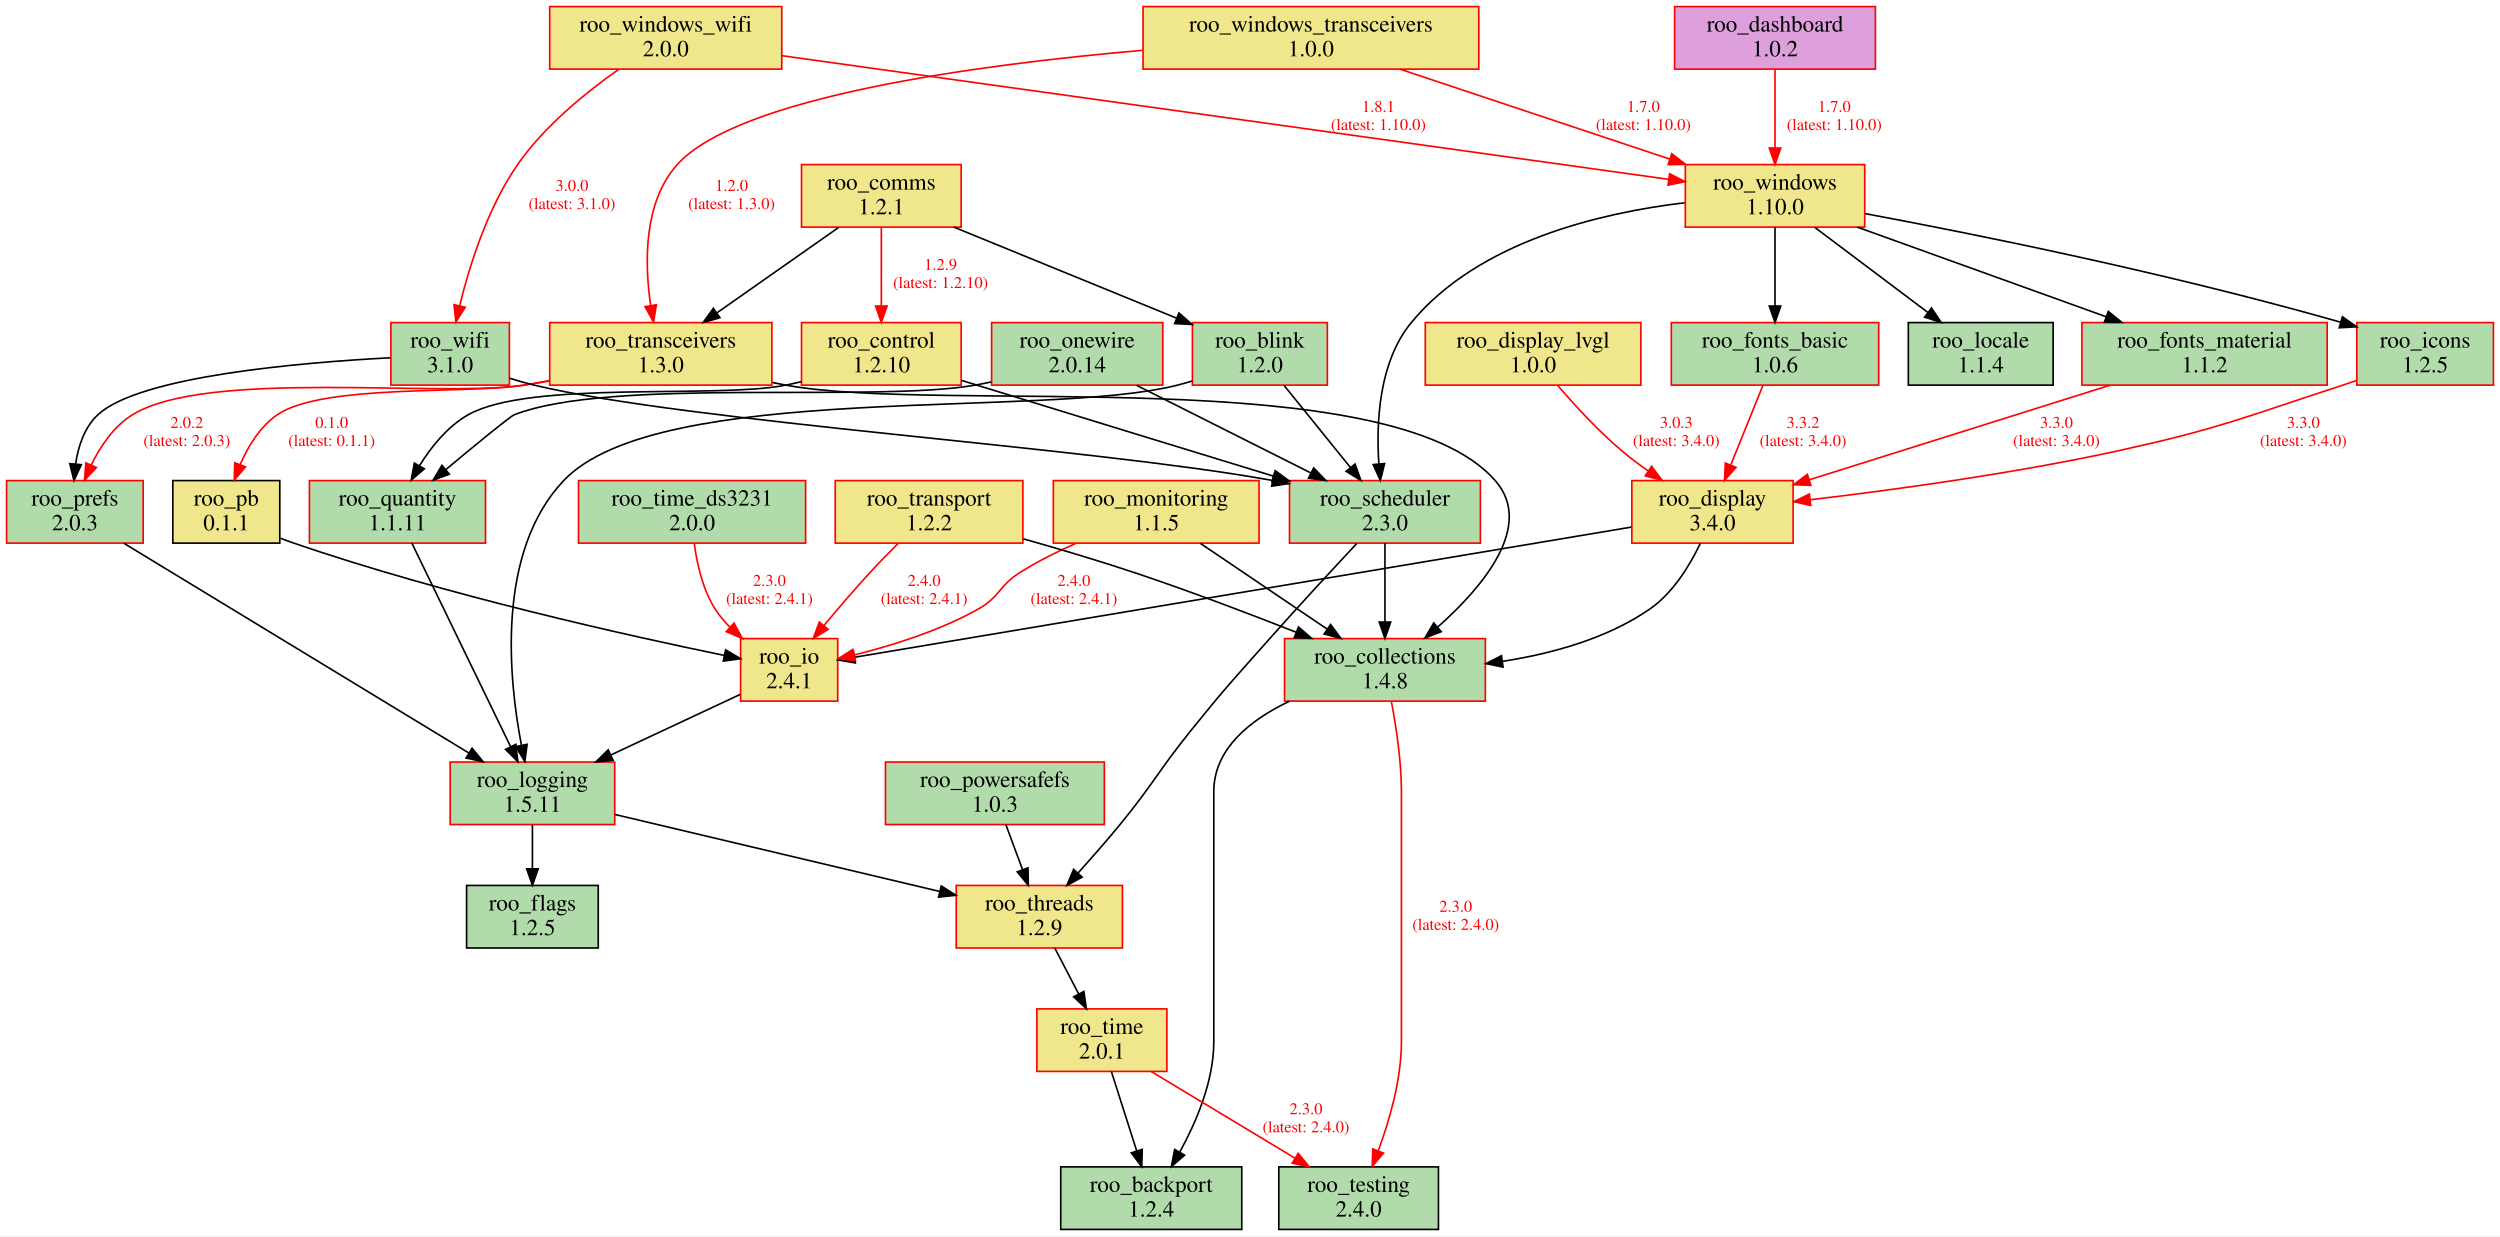
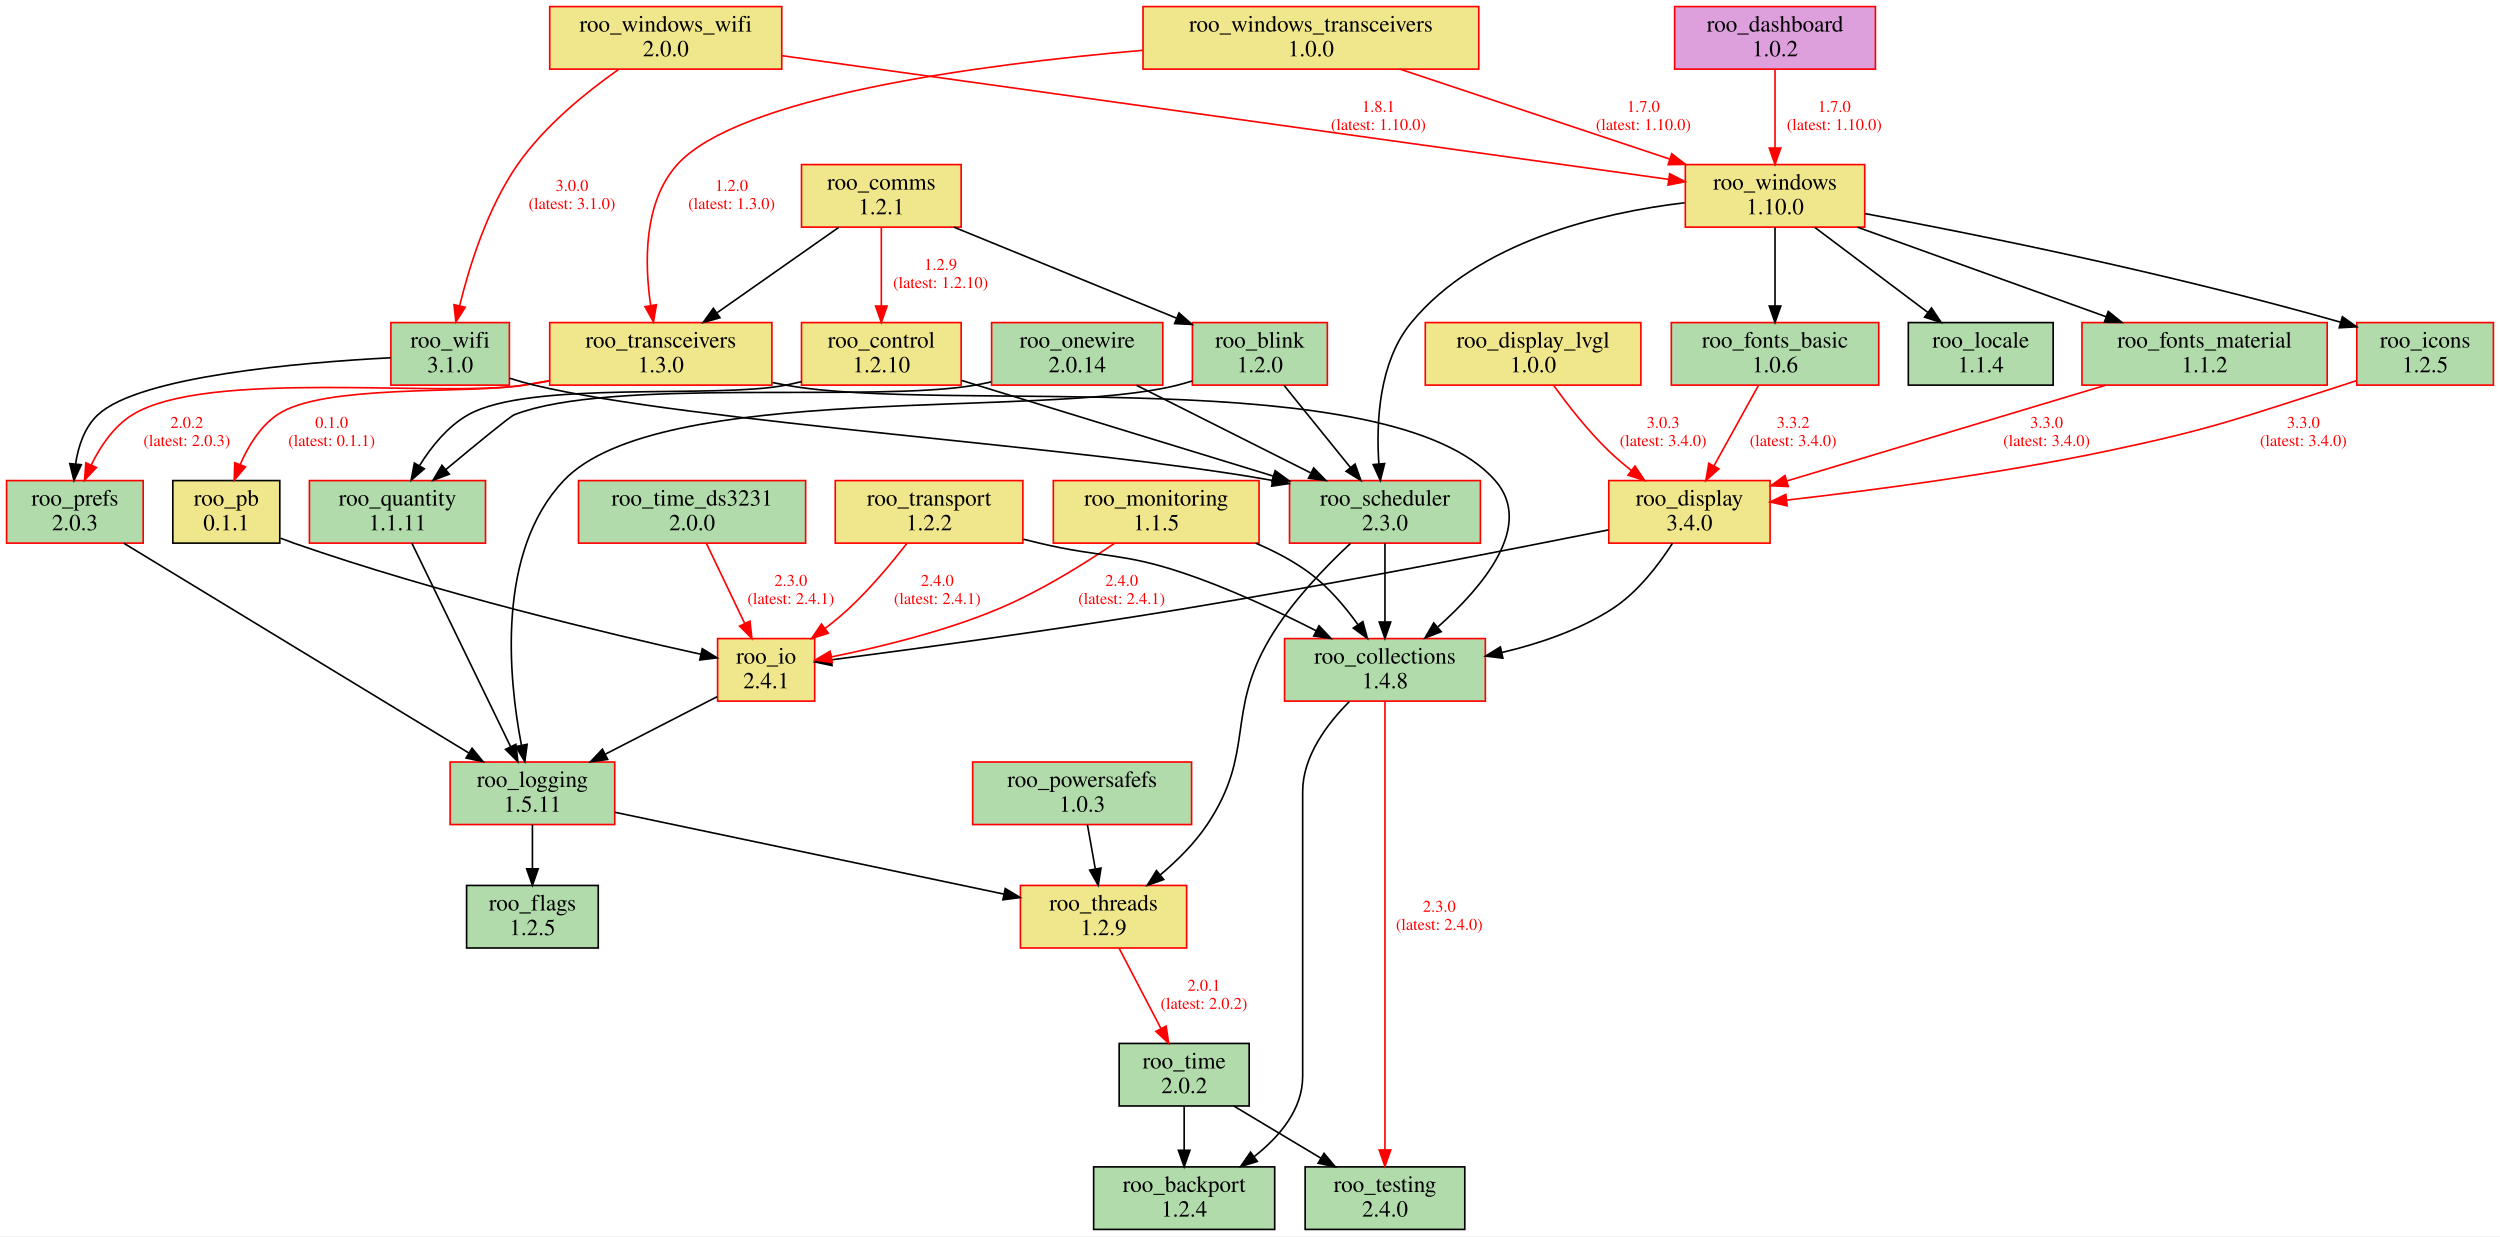
<svg xmlns="http://www.w3.org/2000/svg" width="1519pt" height="751pt" viewBox="0.00 0.00 1519.00 751.00">
  <g id="graph0" class="graph" transform="scale(1 1) rotate(0) translate(4 747)">
    <polygon fill="white" stroke="transparent" points="-4,4 -4,-747 1515,-747 1515,4 -4,4" />
    <g id="node1" class="node">
-       <polygon fill="#b1dbab" stroke="black" points="750.5,-38 640.5,-38 640.5,0 750.5,0 750.5,-38" />
-       <text text-anchor="middle" x="695.5" y="-22.8" font-family="Times,serif" font-size="14.00">roo_backport</text>
-       <text text-anchor="middle" x="695.5" y="-7.8" font-family="Times,serif" font-size="14.00">1.2.4</text>
+       <polygon fill="#b1dbab" stroke="black" points="770.5,-38 660.5,-38 660.5,0 770.5,0 770.5,-38" />
+       <text text-anchor="middle" x="715.5" y="-22.8" font-family="Times,serif" font-size="14.00">roo_backport</text>
+       <text text-anchor="middle" x="715.5" y="-7.8" font-family="Times,serif" font-size="14.00">1.2.4</text>
    </g>
    <g id="node2" class="node">
      <polygon fill="#b1dbab" stroke="red" points="802.5,-551 720.5,-551 720.5,-513 802.5,-513 802.5,-551" />
      <text text-anchor="middle" x="761.5" y="-535.8" font-family="Times,serif" font-size="14.00">roo_blink</text>
      <text text-anchor="middle" x="761.5" y="-520.8" font-family="Times,serif" font-size="14.00">1.2.0</text>
    </g>
    <g id="node15" class="node">
      <polygon fill="#b1dbab" stroke="red" points="369.5,-284 269.5,-284 269.5,-246 369.5,-246 369.5,-284" />
      <text text-anchor="middle" x="319.5" y="-268.8" font-family="Times,serif" font-size="14.00">roo_logging</text>
      <text text-anchor="middle" x="319.5" y="-253.8" font-family="Times,serif" font-size="14.00">1.5.11</text>
    </g>
    <g id="edge1" class="edge">
      <path fill="none" stroke="black" d="M720.49,-515.53C717.47,-514.61 714.45,-513.75 711.5,-513 630.22,-492.25 396.19,-515.9 338.5,-455 297.5,-411.72 304.93,-335.33 312.84,-294.16" />
      <polygon fill="black" stroke="black" points="316.29,-294.76 314.88,-284.26 309.43,-293.35 316.29,-294.76" />
    </g>
    <g id="node22" class="node">
      <polygon fill="#b1dbab" stroke="red" points="895.5,-455 779.5,-455 779.5,-417 895.5,-417 895.5,-455" />
      <text text-anchor="middle" x="837.5" y="-439.8" font-family="Times,serif" font-size="14.00">roo_scheduler</text>
      <text text-anchor="middle" x="837.5" y="-424.8" font-family="Times,serif" font-size="14.00">2.3.0</text>
    </g>
    <g id="edge2" class="edge">
      <path fill="none" stroke="black" d="M776.15,-512.88C787.61,-498.7 803.7,-478.81 816.52,-462.94" />
      <polygon fill="black" stroke="black" points="819.33,-465.05 822.89,-455.07 813.88,-460.64 819.33,-465.05" />
    </g>
    <g id="node3" class="node">
      <polygon fill="#b1dbab" stroke="red" points="898.5,-359 776.5,-359 776.5,-321 898.5,-321 898.5,-359" />
      <text text-anchor="middle" x="837.5" y="-343.8" font-family="Times,serif" font-size="14.00">roo_collections</text>
      <text text-anchor="middle" x="837.5" y="-328.8" font-family="Times,serif" font-size="14.00">1.4.8</text>
    </g>
    <g id="edge4" class="edge">
-       <path fill="none" stroke="black" d="M779.42,-320.92C755.6,-309.57 733.5,-292.03 733.5,-266 733.5,-266 733.5,-266 733.5,-114 733.5,-90.17 722.87,-65.25 712.85,-47.06" />
-       <polygon fill="black" stroke="black" points="715.77,-45.11 707.73,-38.2 709.71,-48.61 715.77,-45.11" />
+       <path fill="none" stroke="black" d="M816.01,-320.86C802.45,-307.32 787.5,-287.51 787.5,-266 787.5,-266 787.5,-266 787.5,-93 787.5,-72.99 773.62,-56.48 758.05,-44.25" />
+       <polygon fill="black" stroke="black" points="759.96,-41.31 749.81,-38.25 755.83,-46.97 759.96,-41.31" />
    </g>
    <g id="node23" class="node">
-       <polygon fill="#b1dbab" stroke="black" points="870,-38 773,-38 773,0 870,0 870,-38" />
-       <text text-anchor="middle" x="821.5" y="-22.8" font-family="Times,serif" font-size="14.00">roo_testing</text>
-       <text text-anchor="middle" x="821.5" y="-7.8" font-family="Times,serif" font-size="14.00">2.4.0</text>
+       <polygon fill="#b1dbab" stroke="black" points="886,-38 789,-38 789,0 886,0 886,-38" />
+       <text text-anchor="middle" x="837.5" y="-22.8" font-family="Times,serif" font-size="14.00">roo_testing</text>
+       <text text-anchor="middle" x="837.5" y="-7.8" font-family="Times,serif" font-size="14.00">2.4.0</text>
    </g>
    <g id="edge3" class="edge">
-       <path fill="none" stroke="red" d="M841.39,-320.79C844.2,-306.08 847.5,-284.8 847.5,-266 847.5,-266 847.5,-266 847.5,-114 847.5,-91.14 840.27,-66.25 833.43,-47.83" />
-       <polygon fill="red" stroke="red" points="836.62,-46.36 829.73,-38.31 830.1,-48.9 836.62,-46.36" />
-       <text text-anchor="middle" x="880.5" y="-193" font-family="Times,serif" font-size="10.00" fill="red">2.3.0</text>
-       <text text-anchor="middle" x="880.5" y="-182" font-family="Times,serif" font-size="10.00" fill="red">(latest: 2.4.0)</text>
+       <path fill="none" stroke="red" d="M837.5,-320.7C837.5,-305.93 837.5,-284.63 837.5,-266 837.5,-266 837.5,-266 837.5,-93 837.5,-78.3 837.5,-61.93 837.5,-48.43" />
+       <polygon fill="red" stroke="red" points="841,-48.3 837.5,-38.3 834,-48.3 841,-48.3" />
+       <text text-anchor="middle" x="870.5" y="-193" font-family="Times,serif" font-size="10.00" fill="red">2.3.0</text>
+       <text text-anchor="middle" x="870.5" y="-182" font-family="Times,serif" font-size="10.00" fill="red">(latest: 2.4.0)</text>
    </g>
    <g id="node4" class="node">
      <polygon fill="khaki" stroke="red" points="580,-647 483,-647 483,-609 580,-609 580,-647" />
      <text text-anchor="middle" x="531.5" y="-631.8" font-family="Times,serif" font-size="14.00">roo_comms</text>
      <text text-anchor="middle" x="531.5" y="-616.8" font-family="Times,serif" font-size="14.00">1.2.1</text>
    </g>
    <g id="edge5" class="edge">
      <path fill="none" stroke="black" d="M575.57,-608.99C614.22,-593.19 670.39,-570.24 710.87,-553.69" />
      <polygon fill="black" stroke="black" points="712.35,-556.87 720.28,-549.85 709.7,-550.39 712.35,-556.87" />
    </g>
    <g id="node5" class="node">
      <polygon fill="khaki" stroke="red" points="580,-551 483,-551 483,-513 580,-513 580,-551" />
      <text text-anchor="middle" x="531.5" y="-535.8" font-family="Times,serif" font-size="14.00">roo_control</text>
      <text text-anchor="middle" x="531.5" y="-520.8" font-family="Times,serif" font-size="14.00">1.2.10</text>
    </g>
    <g id="edge6" class="edge">
      <path fill="none" stroke="red" d="M531.5,-608.88C531.5,-595.35 531.5,-576.62 531.5,-561.15" />
      <polygon fill="red" stroke="red" points="535,-561.07 531.5,-551.07 528,-561.07 535,-561.07" />
      <text text-anchor="middle" x="567.5" y="-583" font-family="Times,serif" font-size="10.00" fill="red">1.2.9</text>
      <text text-anchor="middle" x="567.5" y="-572" font-family="Times,serif" font-size="10.00" fill="red">(latest: 1.2.10)</text>
    </g>
    <g id="node27" class="node">
      <polygon fill="khaki" stroke="red" points="465,-551 330,-551 330,-513 465,-513 465,-551" />
      <text text-anchor="middle" x="397.5" y="-535.8" font-family="Times,serif" font-size="14.00">roo_transceivers</text>
      <text text-anchor="middle" x="397.5" y="-520.8" font-family="Times,serif" font-size="14.00">1.3.0</text>
    </g>
    <g id="edge7" class="edge">
      <path fill="none" stroke="black" d="M505.66,-608.88C484.62,-594.12 454.74,-573.15 431.71,-557" />
      <polygon fill="black" stroke="black" points="433.45,-553.95 423.26,-551.07 429.43,-559.68 433.45,-553.95" />
    </g>
    <g id="node21" class="node">
      <polygon fill="#b1dbab" stroke="red" points="291,-455 184,-455 184,-417 291,-417 291,-455" />
      <text text-anchor="middle" x="237.5" y="-439.8" font-family="Times,serif" font-size="14.00">roo_quantity</text>
      <text text-anchor="middle" x="237.5" y="-424.8" font-family="Times,serif" font-size="14.00">1.1.11</text>
    </g>
    <g id="edge8" class="edge">
      <path fill="none" stroke="black" d="M482.96,-515.13C479.77,-514.34 476.6,-513.62 473.5,-513 431.26,-504.57 318.03,-516.14 280.5,-495 268,-487.96 258.09,-475.63 250.94,-464.14" />
      <polygon fill="black" stroke="black" points="253.83,-462.15 245.81,-455.23 247.77,-465.64 253.83,-462.15" />
    </g>
    <g id="edge9" class="edge">
      <path fill="none" stroke="black" d="M580.23,-515.86C583.37,-514.89 586.48,-513.93 589.5,-513 650.42,-494.21 719.8,-472.96 769.65,-457.72" />
      <polygon fill="black" stroke="black" points="770.82,-461.03 779.36,-454.75 768.77,-454.33 770.82,-461.03" />
    </g>
    <g id="node6" class="node">
      <polygon fill="plum" stroke="red" points="1135.5,-743 1013.5,-743 1013.5,-705 1135.5,-705 1135.5,-743" />
      <text text-anchor="middle" x="1074.5" y="-727.8" font-family="Times,serif" font-size="14.00">roo_dashboard</text>
      <text text-anchor="middle" x="1074.5" y="-712.8" font-family="Times,serif" font-size="14.00">1.0.2</text>
    </g>
    <g id="node30" class="node">
      <polygon fill="khaki" stroke="red" points="1129,-647 1020,-647 1020,-609 1129,-609 1129,-647" />
      <text text-anchor="middle" x="1074.5" y="-631.8" font-family="Times,serif" font-size="14.00">roo_windows</text>
      <text text-anchor="middle" x="1074.5" y="-616.8" font-family="Times,serif" font-size="14.00">1.10.0</text>
    </g>
    <g id="edge10" class="edge">
      <path fill="none" stroke="red" d="M1074.5,-704.88C1074.5,-691.35 1074.5,-672.62 1074.5,-657.15" />
      <polygon fill="red" stroke="red" points="1078,-657.07 1074.5,-647.07 1071,-657.07 1078,-657.07" />
      <text text-anchor="middle" x="1110.5" y="-679" font-family="Times,serif" font-size="10.00" fill="red">1.7.0</text>
      <text text-anchor="middle" x="1110.5" y="-668" font-family="Times,serif" font-size="10.00" fill="red">(latest: 1.10.0)</text>
    </g>
    <g id="node7" class="node">
-       <polygon fill="khaki" stroke="red" points="1085.5,-455 987.5,-455 987.5,-417 1085.5,-417 1085.5,-455" />
-       <text text-anchor="middle" x="1036.5" y="-439.8" font-family="Times,serif" font-size="14.00">roo_display</text>
-       <text text-anchor="middle" x="1036.5" y="-424.8" font-family="Times,serif" font-size="14.00">3.4.0</text>
+       <polygon fill="khaki" stroke="red" points="1071.5,-455 973.5,-455 973.5,-417 1071.5,-417 1071.5,-455" />
+       <text text-anchor="middle" x="1022.5" y="-439.8" font-family="Times,serif" font-size="14.00">roo_display</text>
+       <text text-anchor="middle" x="1022.5" y="-424.8" font-family="Times,serif" font-size="14.00">3.4.0</text>
    </g>
    <g id="edge11" class="edge">
-       <path fill="none" stroke="black" d="M1029.1,-416.8C1022.85,-403.75 1012.66,-386.8 998.5,-377 972.37,-358.91 938.64,-349.74 908.82,-345.16" />
-       <polygon fill="black" stroke="black" points="909.26,-341.68 898.87,-343.77 908.29,-348.62 909.26,-341.68" />
+       <path fill="none" stroke="black" d="M1012.22,-416.94C1003.92,-403.96 991.08,-387.04 975.5,-377 955.56,-364.15 931.21,-355.87 908.55,-350.55" />
+       <polygon fill="black" stroke="black" points="909.14,-347.1 898.62,-348.38 907.64,-353.93 909.14,-347.1" />
    </g>
    <g id="node13" class="node">
-       <polygon fill="khaki" stroke="red" points="505,-359 446,-359 446,-321 505,-321 505,-359" />
-       <text text-anchor="middle" x="475.5" y="-343.8" font-family="Times,serif" font-size="14.00">roo_io</text>
-       <text text-anchor="middle" x="475.5" y="-328.8" font-family="Times,serif" font-size="14.00">2.4.1</text>
+       <polygon fill="khaki" stroke="red" points="491,-359 432,-359 432,-321 491,-321 491,-359" />
+       <text text-anchor="middle" x="461.5" y="-343.8" font-family="Times,serif" font-size="14.00">roo_io</text>
+       <text text-anchor="middle" x="461.5" y="-328.8" font-family="Times,serif" font-size="14.00">2.4.1</text>
    </g>
    <g id="edge12" class="edge">
-       <path fill="none" stroke="black" d="M987.21,-426.74C877.59,-408.37 615.41,-364.44 515.29,-347.67" />
-       <polygon fill="black" stroke="black" points="515.72,-344.19 505.28,-345.99 514.57,-351.09 515.72,-344.19" />
+       <path fill="none" stroke="black" d="M973.28,-425.03C912.57,-412.89 806.17,-392.14 714.5,-377 639.31,-364.58 551.11,-352.62 501.21,-346.09" />
+       <polygon fill="black" stroke="black" points="501.54,-342.6 491.17,-344.78 500.63,-349.55 501.54,-342.6" />
    </g>
    <g id="node8" class="node">
      <polygon fill="khaki" stroke="red" points="993,-551 862,-551 862,-513 993,-513 993,-551" />
      <text text-anchor="middle" x="927.5" y="-535.8" font-family="Times,serif" font-size="14.00">roo_display_lvgl</text>
      <text text-anchor="middle" x="927.5" y="-520.8" font-family="Times,serif" font-size="14.00">1.0.0</text>
    </g>
    <g id="edge13" class="edge">
-       <path fill="none" stroke="red" d="M942.31,-512.93C952.64,-500.9 967.09,-485.15 981.5,-473 986.42,-468.85 991.85,-464.78 997.32,-460.96" />
-       <polygon fill="red" stroke="red" points="999.55,-463.67 1005.88,-455.17 995.63,-457.87 999.55,-463.67" />
-       <text text-anchor="middle" x="1014.5" y="-487" font-family="Times,serif" font-size="10.00" fill="red">3.0.3</text>
-       <text text-anchor="middle" x="1014.5" y="-476" font-family="Times,serif" font-size="10.00" fill="red">(latest: 3.4.0)</text>
+       <path fill="none" stroke="red" d="M939.86,-512.97C948.54,-500.97 960.82,-485.22 973.5,-473 977.74,-468.92 982.45,-464.91 987.23,-461.13" />
+       <polygon fill="red" stroke="red" points="989.43,-463.86 995.28,-455.02 985.2,-458.28 989.43,-463.86" />
+       <text text-anchor="middle" x="1006.5" y="-487" font-family="Times,serif" font-size="10.00" fill="red">3.0.3</text>
+       <text text-anchor="middle" x="1006.5" y="-476" font-family="Times,serif" font-size="10.00" fill="red">(latest: 3.4.0)</text>
    </g>
    <g id="node9" class="node">
      <polygon fill="#b1dbab" stroke="black" points="359.5,-209 279.5,-209 279.5,-171 359.5,-171 359.5,-209" />
      <text text-anchor="middle" x="319.5" y="-193.8" font-family="Times,serif" font-size="14.00">roo_flags</text>
      <text text-anchor="middle" x="319.5" y="-178.8" font-family="Times,serif" font-size="14.00">1.2.5</text>
    </g>
    <g id="node10" class="node">
      <polygon fill="#b1dbab" stroke="red" points="1137.5,-551 1011.5,-551 1011.5,-513 1137.5,-513 1137.5,-551" />
      <text text-anchor="middle" x="1074.5" y="-535.8" font-family="Times,serif" font-size="14.00">roo_fonts_basic</text>
      <text text-anchor="middle" x="1074.5" y="-520.8" font-family="Times,serif" font-size="14.00">1.0.6</text>
    </g>
    <g id="edge14" class="edge">
-       <path fill="none" stroke="red" d="M1067.17,-512.88C1061.65,-499.22 1053.99,-480.26 1047.7,-464.71" />
-       <polygon fill="red" stroke="red" points="1050.8,-463.03 1043.8,-455.07 1044.31,-465.65 1050.8,-463.03" />
-       <text text-anchor="middle" x="1091.5" y="-487" font-family="Times,serif" font-size="10.00" fill="red">3.3.2</text>
-       <text text-anchor="middle" x="1091.5" y="-476" font-family="Times,serif" font-size="10.00" fill="red">(latest: 3.4.0)</text>
+       <path fill="none" stroke="red" d="M1064.47,-512.88C1056.78,-498.96 1046.03,-479.53 1037.34,-463.82" />
+       <polygon fill="red" stroke="red" points="1040.4,-462.12 1032.5,-455.07 1034.27,-465.51 1040.4,-462.12" />
+       <text text-anchor="middle" x="1085.5" y="-487" font-family="Times,serif" font-size="10.00" fill="red">3.3.2</text>
+       <text text-anchor="middle" x="1085.5" y="-476" font-family="Times,serif" font-size="10.00" fill="red">(latest: 3.4.0)</text>
    </g>
    <g id="node11" class="node">
      <polygon fill="#b1dbab" stroke="red" points="1410,-551 1261,-551 1261,-513 1410,-513 1410,-551" />
      <text text-anchor="middle" x="1335.5" y="-535.8" font-family="Times,serif" font-size="14.00">roo_fonts_material</text>
      <text text-anchor="middle" x="1335.5" y="-520.8" font-family="Times,serif" font-size="14.00">1.1.2</text>
    </g>
    <g id="edge15" class="edge">
-       <path fill="none" stroke="red" d="M1278.2,-512.99C1225.68,-496.48 1148.26,-472.13 1095.28,-455.48" />
-       <polygon fill="red" stroke="red" points="1096.27,-452.12 1085.68,-452.46 1094.17,-458.8 1096.27,-452.12" />
-       <text text-anchor="middle" x="1245.5" y="-487" font-family="Times,serif" font-size="10.00" fill="red">3.3.0</text>
-       <text text-anchor="middle" x="1245.5" y="-476" font-family="Times,serif" font-size="10.00" fill="red">(latest: 3.4.0)</text>
+       <path fill="none" stroke="red" d="M1275.52,-512.99C1219.76,-496.24 1137.17,-471.44 1081.67,-454.77" />
+       <polygon fill="red" stroke="red" points="1082.56,-451.38 1071.98,-451.86 1080.55,-458.09 1082.56,-451.38" />
+       <text text-anchor="middle" x="1239.5" y="-487" font-family="Times,serif" font-size="10.00" fill="red">3.3.0</text>
+       <text text-anchor="middle" x="1239.5" y="-476" font-family="Times,serif" font-size="10.00" fill="red">(latest: 3.4.0)</text>
    </g>
    <g id="node12" class="node">
      <polygon fill="#b1dbab" stroke="red" points="1511,-551 1428,-551 1428,-513 1511,-513 1511,-551" />
      <text text-anchor="middle" x="1469.5" y="-535.8" font-family="Times,serif" font-size="14.00">roo_icons</text>
      <text text-anchor="middle" x="1469.5" y="-520.8" font-family="Times,serif" font-size="14.00">1.2.5</text>
    </g>
    <g id="edge16" class="edge">
-       <path fill="none" stroke="red" d="M1427.82,-515.78C1425.01,-514.82 1422.22,-513.89 1419.5,-513 1359.19,-493.36 1344.47,-486.51 1282.5,-473 1219.37,-459.24 1145.96,-449.26 1095.88,-443.35" />
-       <polygon fill="red" stroke="red" points="1096.21,-439.86 1085.87,-442.18 1095.4,-446.82 1096.21,-439.86" />
+       <path fill="none" stroke="red" d="M1427.84,-515.74C1425.02,-514.79 1422.22,-513.87 1419.5,-513 1356.63,-492.92 1341.09,-486.55 1276.5,-473 1210.3,-459.11 1133.25,-449.03 1081.52,-443.13" />
+       <polygon fill="red" stroke="red" points="1081.86,-439.65 1071.53,-442.01 1081.07,-446.6 1081.86,-439.65" />
      <text text-anchor="middle" x="1395.5" y="-487" font-family="Times,serif" font-size="10.00" fill="red">3.3.0</text>
      <text text-anchor="middle" x="1395.5" y="-476" font-family="Times,serif" font-size="10.00" fill="red">(latest: 3.4.0)</text>
    </g>
    <g id="edge17" class="edge">
-       <path fill="none" stroke="black" d="M445.79,-325.1C423.59,-314.71 392.78,-300.29 367.15,-288.3" />
-       <polygon fill="black" stroke="black" points="368.51,-285.07 357.97,-284 365.54,-291.41 368.51,-285.07" />
+       <path fill="none" stroke="black" d="M431.73,-323.7C412.09,-313.6 386.01,-300.19 363.93,-288.84" />
+       <polygon fill="black" stroke="black" points="365.24,-285.58 354.75,-284.12 362.04,-291.8 365.24,-285.58" />
    </g>
    <g id="node14" class="node">
      <polygon fill="#b1dbab" stroke="black" points="1243.5,-551 1155.5,-551 1155.5,-513 1243.5,-513 1243.5,-551" />
      <text text-anchor="middle" x="1199.5" y="-535.8" font-family="Times,serif" font-size="14.00">roo_locale</text>
      <text text-anchor="middle" x="1199.5" y="-520.8" font-family="Times,serif" font-size="14.00">1.1.4</text>
    </g>
    <g id="edge18" class="edge">
      <path fill="none" stroke="black" d="M319.5,-245.96C319.5,-237.88 319.5,-228.18 319.5,-219.18" />
      <polygon fill="black" stroke="black" points="323,-219.09 319.5,-209.09 316,-219.09 323,-219.09" />
    </g>
    <g id="node24" class="node">
-       <polygon fill="khaki" stroke="red" points="678,-209 577,-209 577,-171 678,-171 678,-209" />
-       <text text-anchor="middle" x="627.5" y="-193.8" font-family="Times,serif" font-size="14.00">roo_threads</text>
-       <text text-anchor="middle" x="627.5" y="-178.8" font-family="Times,serif" font-size="14.00">1.2.9</text>
+       <polygon fill="khaki" stroke="red" points="717,-209 616,-209 616,-171 717,-171 717,-209" />
+       <text text-anchor="middle" x="666.5" y="-193.8" font-family="Times,serif" font-size="14.00">roo_threads</text>
+       <text text-anchor="middle" x="666.5" y="-178.8" font-family="Times,serif" font-size="14.00">1.2.9</text>
    </g>
    <g id="edge19" class="edge">
-       <path fill="none" stroke="black" d="M369.67,-252.11C423.54,-239.34 509.14,-219.05 566.77,-205.39" />
-       <polygon fill="black" stroke="black" points="567.91,-208.72 576.84,-203.01 566.3,-201.91 567.91,-208.72" />
+       <path fill="none" stroke="black" d="M369.59,-253.46C432.07,-240.32 538.83,-217.86 605.87,-203.76" />
+       <polygon fill="black" stroke="black" points="606.8,-207.14 615.86,-201.65 605.36,-200.29 606.8,-207.14" />
    </g>
    <g id="node16" class="node">
      <polygon fill="khaki" stroke="red" points="761,-455 636,-455 636,-417 761,-417 761,-455" />
      <text text-anchor="middle" x="698.5" y="-439.8" font-family="Times,serif" font-size="14.00">roo_monitoring</text>
      <text text-anchor="middle" x="698.5" y="-424.8" font-family="Times,serif" font-size="14.00">1.1.5</text>
    </g>
    <g id="edge20" class="edge">
-       <path fill="none" stroke="black" d="M725.3,-416.88C747.22,-402.05 778.4,-380.97 802.32,-364.79" />
-       <polygon fill="black" stroke="black" points="804.46,-367.57 810.78,-359.07 800.54,-361.77 804.46,-367.57" />
+       <path fill="none" stroke="black" d="M758.99,-416.98C770.37,-412.14 781.74,-406.19 791.5,-399 803.01,-390.52 813.21,-378.46 821.05,-367.53" />
+       <polygon fill="black" stroke="black" points="824.07,-369.32 826.83,-359.09 818.29,-365.37 824.07,-369.32" />
    </g>
    <g id="edge21" class="edge">
-       <path fill="none" stroke="red" d="M649.79,-416.9C638.19,-411.77 626.11,-405.73 615.5,-399 603,-391.07 603.4,-384.26 590.5,-377 566.99,-363.77 538,-354.74 515,-349.03" />
-       <polygon fill="red" stroke="red" points="515.76,-345.61 505.23,-346.71 514.15,-352.42 515.76,-345.61" />
-       <text text-anchor="middle" x="648.5" y="-391" font-family="Times,serif" font-size="10.00" fill="red">2.4.0</text>
-       <text text-anchor="middle" x="648.5" y="-380" font-family="Times,serif" font-size="10.00" fill="red">(latest: 2.4.1)</text>
+       <path fill="none" stroke="red" d="M673.12,-416.83C654.37,-404.13 627.82,-387.61 602.5,-377 569.61,-363.22 530.12,-353.69 501.31,-347.91" />
+       <polygon fill="red" stroke="red" points="501.69,-344.42 491.21,-345.95 500.36,-351.3 501.69,-344.42" />
+       <text text-anchor="middle" x="677.5" y="-391" font-family="Times,serif" font-size="10.00" fill="red">2.4.0</text>
+       <text text-anchor="middle" x="677.5" y="-380" font-family="Times,serif" font-size="10.00" fill="red">(latest: 2.4.1)</text>
    </g>
    <g id="node17" class="node">
      <polygon fill="#b1dbab" stroke="red" points="702.5,-551 598.5,-551 598.5,-513 702.5,-513 702.5,-551" />
      <text text-anchor="middle" x="650.5" y="-535.8" font-family="Times,serif" font-size="14.00">roo_onewire</text>
      <text text-anchor="middle" x="650.5" y="-520.8" font-family="Times,serif" font-size="14.00">2.0.14</text>
    </g>
    <g id="edge23" class="edge">
      <path fill="none" stroke="black" d="M598.26,-514.96C594.97,-514.23 591.7,-513.56 588.5,-513 527.08,-502.24 366.53,-517.81 308.5,-495 305.92,-493.99 285.18,-476.95 266.77,-461.6" />
      <polygon fill="black" stroke="black" points="269.01,-458.9 259.09,-455.17 264.52,-464.27 269.01,-458.9" />
    </g>
    <g id="edge22" class="edge">
      <path fill="none" stroke="black" d="M686.56,-512.88C716.69,-497.73 759.83,-476.04 792.28,-459.73" />
      <polygon fill="black" stroke="black" points="794.19,-462.69 801.56,-455.07 791.05,-456.43 794.19,-462.69" />
    </g>
    <g id="node18" class="node">
      <polygon fill="khaki" stroke="black" points="166,-455 101,-455 101,-417 166,-417 166,-455" />
      <text text-anchor="middle" x="133.5" y="-439.8" font-family="Times,serif" font-size="14.00">roo_pb</text>
      <text text-anchor="middle" x="133.5" y="-424.8" font-family="Times,serif" font-size="14.00">0.1.1</text>
    </g>
    <g id="edge24" class="edge">
-       <path fill="none" stroke="black" d="M166.43,-419.98C169.14,-418.92 171.85,-417.91 174.5,-417 266.36,-385.48 378.02,-360.68 436.1,-348.76" />
-       <polygon fill="black" stroke="black" points="436.87,-352.17 445.97,-346.75 435.47,-345.31 436.87,-352.17" />
+       <path fill="none" stroke="black" d="M166.44,-420.01C169.15,-418.94 171.86,-417.92 174.5,-417 261.07,-386.74 365.94,-361.83 421.86,-349.45" />
+       <polygon fill="black" stroke="black" points="422.69,-352.85 431.71,-347.29 421.19,-346.01 422.69,-352.85" />
    </g>
    <g id="node19" class="node">
-       <polygon fill="#b1dbab" stroke="red" points="667,-284 534,-284 534,-246 667,-246 667,-284" />
-       <text text-anchor="middle" x="600.5" y="-268.8" font-family="Times,serif" font-size="14.00">roo_powersafefs</text>
-       <text text-anchor="middle" x="600.5" y="-253.8" font-family="Times,serif" font-size="14.00">1.0.3</text>
+       <polygon fill="#b1dbab" stroke="red" points="720,-284 587,-284 587,-246 720,-246 720,-284" />
+       <text text-anchor="middle" x="653.5" y="-268.8" font-family="Times,serif" font-size="14.00">roo_powersafefs</text>
+       <text text-anchor="middle" x="653.5" y="-253.8" font-family="Times,serif" font-size="14.00">1.0.3</text>
    </g>
    <g id="edge25" class="edge">
-       <path fill="none" stroke="black" d="M607.17,-245.96C610.22,-237.71 613.91,-227.75 617.29,-218.6" />
-       <polygon fill="black" stroke="black" points="620.62,-219.68 620.81,-209.09 614.06,-217.26 620.62,-219.68" />
+       <path fill="none" stroke="black" d="M656.71,-245.96C658.15,-237.88 659.88,-228.18 661.48,-219.18" />
+       <polygon fill="black" stroke="black" points="664.97,-219.55 663.28,-209.09 658.08,-218.32 664.97,-219.55" />
    </g>
    <g id="node20" class="node">
      <polygon fill="#b1dbab" stroke="red" points="83,-455 0,-455 0,-417 83,-417 83,-455" />
      <text text-anchor="middle" x="41.5" y="-439.8" font-family="Times,serif" font-size="14.00">roo_prefs</text>
      <text text-anchor="middle" x="41.5" y="-424.8" font-family="Times,serif" font-size="14.00">2.0.3</text>
    </g>
    <g id="edge26" class="edge">
      <path fill="none" stroke="black" d="M71.25,-416.91C121.91,-386.12 224.86,-323.53 280.96,-289.43" />
      <polygon fill="black" stroke="black" points="282.82,-292.4 289.54,-284.21 279.18,-286.42 282.82,-292.4" />
    </g>
    <g id="edge27" class="edge">
      <path fill="none" stroke="black" d="M246.28,-416.91C260.66,-387.26 289.36,-328.12 306.24,-293.33" />
      <polygon fill="black" stroke="black" points="309.45,-294.74 310.66,-284.21 303.15,-291.68 309.45,-294.74" />
    </g>
    <g id="edge28" class="edge">
      <path fill="none" stroke="black" d="M837.5,-416.88C837.5,-403.35 837.5,-384.62 837.5,-369.15" />
      <polygon fill="black" stroke="black" points="841,-369.07 837.5,-359.07 834,-369.07 841,-369.07" />
    </g>
    <g id="edge29" class="edge">
-       <path fill="none" stroke="black" d="M820.34,-416.74C806.05,-401.45 785.25,-378.98 767.5,-359 745.73,-334.5 740.05,-328.54 719.5,-303 699.61,-278.27 696.63,-270.53 676.5,-246 668.47,-236.21 659.32,-225.77 651.12,-216.64" />
-       <polygon fill="black" stroke="black" points="653.52,-214.07 644.21,-209.01 648.33,-218.77 653.52,-214.07" />
+       <path fill="none" stroke="black" d="M816.58,-416.85C801.16,-402.5 780.66,-381.23 767.5,-359 740.51,-313.4 758.92,-290.07 729.5,-246 721.85,-234.55 711.23,-224.04 700.88,-215.34" />
+       <polygon fill="black" stroke="black" points="703.06,-212.6 693.07,-209.05 698.67,-218.05 703.06,-212.6" />
    </g>
    <g id="node25" class="node">
-       <polygon fill="khaki" stroke="red" points="705,-134 626,-134 626,-96 705,-96 705,-134" />
-       <text text-anchor="middle" x="665.5" y="-118.8" font-family="Times,serif" font-size="14.00">roo_time</text>
-       <text text-anchor="middle" x="665.5" y="-103.8" font-family="Times,serif" font-size="14.00">2.0.1</text>
+       <polygon fill="#b1dbab" stroke="black" points="755,-113 676,-113 676,-75 755,-75 755,-113" />
+       <text text-anchor="middle" x="715.5" y="-97.8" font-family="Times,serif" font-size="14.00">roo_time</text>
+       <text text-anchor="middle" x="715.5" y="-82.8" font-family="Times,serif" font-size="14.00">2.0.2</text>
    </g>
    <g id="edge30" class="edge">
-       <path fill="none" stroke="black" d="M636.89,-170.96C641.28,-162.53 646.59,-152.33 651.44,-143.01" />
-       <polygon fill="black" stroke="black" points="654.57,-144.58 656.08,-134.09 648.36,-141.34 654.57,-144.58" />
+       <path fill="none" stroke="red" d="M675.95,-170.88C683.13,-157.09 693.14,-137.9 701.29,-122.26" />
+       <polygon fill="red" stroke="red" points="704.56,-123.55 706.08,-113.07 698.36,-120.32 704.56,-123.55" />
+       <text text-anchor="middle" x="727.5" y="-145" font-family="Times,serif" font-size="10.00" fill="red">2.0.1</text>
+       <text text-anchor="middle" x="727.5" y="-134" font-family="Times,serif" font-size="10.00" fill="red">(latest: 2.0.2)</text>
    </g>
    <g id="edge32" class="edge">
-       <path fill="none" stroke="black" d="M671.28,-95.88C675.64,-82.22 681.69,-63.26 686.66,-47.71" />
-       <polygon fill="black" stroke="black" points="690.03,-48.66 689.73,-38.07 683.36,-46.53 690.03,-48.66" />
+       <path fill="none" stroke="black" d="M715.5,-74.96C715.5,-66.88 715.5,-57.18 715.5,-48.18" />
+       <polygon fill="black" stroke="black" points="719,-48.09 715.5,-38.09 712,-48.09 719,-48.09" />
    </g>
    <g id="edge31" class="edge">
-       <path fill="none" stroke="red" d="M695.58,-95.88C720.4,-80.92 755.78,-59.6 782.73,-43.36" />
-       <polygon fill="red" stroke="red" points="784.76,-46.23 791.51,-38.07 781.14,-40.23 784.76,-46.23" />
-       <text text-anchor="middle" x="789.5" y="-70" font-family="Times,serif" font-size="10.00" fill="red">2.3.0</text>
-       <text text-anchor="middle" x="789.5" y="-59" font-family="Times,serif" font-size="10.00" fill="red">(latest: 2.4.0)</text>
+       <path fill="none" stroke="black" d="M745.66,-74.96C761.64,-65.39 781.46,-53.53 798.59,-43.28" />
+       <polygon fill="black" stroke="black" points="800.48,-46.23 807.27,-38.09 796.89,-40.22 800.48,-46.23" />
    </g>
    <g id="node26" class="node">
      <polygon fill="#b1dbab" stroke="red" points="485.5,-455 347.5,-455 347.5,-417 485.5,-417 485.5,-455" />
      <text text-anchor="middle" x="416.5" y="-439.8" font-family="Times,serif" font-size="14.00">roo_time_ds3231</text>
      <text text-anchor="middle" x="416.5" y="-424.8" font-family="Times,serif" font-size="14.00">2.0.0</text>
    </g>
    <g id="edge33" class="edge">
-       <path fill="none" stroke="red" d="M417.83,-416.82C419.41,-404.74 422.88,-388.97 430.5,-377 432.98,-373.1 436.04,-369.43 439.38,-366.04" />
-       <polygon fill="red" stroke="red" points="441.99,-368.39 447.03,-359.07 437.28,-363.22 441.99,-368.39" />
-       <text text-anchor="middle" x="463.5" y="-391" font-family="Times,serif" font-size="10.00" fill="red">2.3.0</text>
-       <text text-anchor="middle" x="463.5" y="-380" font-family="Times,serif" font-size="10.00" fill="red">(latest: 2.4.1)</text>
+       <path fill="none" stroke="red" d="M425.18,-416.88C431.78,-403.09 440.96,-383.9 448.45,-368.26" />
+       <polygon fill="red" stroke="red" points="451.69,-369.6 452.85,-359.07 445.38,-366.58 451.69,-369.6" />
+       <text text-anchor="middle" x="476.5" y="-391" font-family="Times,serif" font-size="10.00" fill="red">2.3.0</text>
+       <text text-anchor="middle" x="476.5" y="-380" font-family="Times,serif" font-size="10.00" fill="red">(latest: 2.4.1)</text>
    </g>
    <g id="edge35" class="edge">
      <path fill="none" stroke="black" d="M465.38,-514.57C468.12,-514.02 470.83,-513.49 473.5,-513 568.52,-495.4 840.88,-527.75 904.5,-455 928.43,-427.63 897.11,-390.5 869.74,-366.15" />
      <polygon fill="black" stroke="black" points="871.68,-363.2 861.81,-359.34 867.12,-368.51 871.68,-363.2" />
    </g>
    <g id="edge34" class="edge">
      <path fill="none" stroke="red" d="M329.66,-515.74C324.54,-514.76 319.44,-513.83 314.5,-513 281.39,-507.44 192.21,-513.95 164.5,-495 154,-487.82 146.77,-475.91 141.95,-464.75" />
      <polygon fill="red" stroke="red" points="145.16,-463.35 138.32,-455.26 138.63,-465.85 145.16,-463.35" />
      <text text-anchor="middle" x="197.5" y="-487" font-family="Times,serif" font-size="10.00" fill="red">0.1.0</text>
      <text text-anchor="middle" x="197.5" y="-476" font-family="Times,serif" font-size="10.00" fill="red">(latest: 0.1.1)</text>
    </g>
    <g id="edge36" class="edge">
      <path fill="none" stroke="red" d="M329.7,-515.5C324.57,-514.57 319.46,-513.72 314.5,-513 262.01,-505.36 121.67,-522.8 76.5,-495 65.15,-488.02 57,-475.86 51.43,-464.47" />
      <polygon fill="red" stroke="red" points="54.58,-462.95 47.34,-455.22 48.18,-465.78 54.58,-462.95" />
      <text text-anchor="middle" x="109.5" y="-487" font-family="Times,serif" font-size="10.00" fill="red">2.0.2</text>
      <text text-anchor="middle" x="109.5" y="-476" font-family="Times,serif" font-size="10.00" fill="red">(latest: 2.0.3)</text>
    </g>
    <g id="node28" class="node">
      <polygon fill="khaki" stroke="red" points="617.5,-455 503.5,-455 503.5,-417 617.5,-417 617.5,-455" />
      <text text-anchor="middle" x="560.5" y="-439.8" font-family="Times,serif" font-size="14.00">roo_transport</text>
      <text text-anchor="middle" x="560.5" y="-424.8" font-family="Times,serif" font-size="14.00">1.2.2</text>
    </g>
    <g id="edge37" class="edge">
-       <path fill="none" stroke="black" d="M617.75,-419.6C639.13,-413.57 663.55,-406.34 685.5,-399 718.35,-388.02 754.61,-374.25 783.47,-362.88" />
-       <polygon fill="black" stroke="black" points="784.95,-366.06 792.96,-359.13 782.38,-359.55 784.95,-366.06" />
+       <path fill="none" stroke="black" d="M617.83,-419.36C621.09,-418.54 624.34,-417.75 627.5,-417 665.92,-407.87 677.05,-411.51 714.5,-399 742.47,-389.66 772.43,-375.62 795.78,-363.7" />
+       <polygon fill="black" stroke="black" points="797.44,-366.78 804.71,-359.08 794.22,-360.57 797.44,-366.78" />
    </g>
    <g id="edge38" class="edge">
-       <path fill="none" stroke="red" d="M541.88,-416.98C536.2,-411.32 530,-404.99 524.5,-399 515.07,-388.74 505.07,-377.06 496.58,-366.89" />
-       <polygon fill="red" stroke="red" points="499.21,-364.57 490.13,-359.1 493.82,-369.04 499.21,-364.57" />
-       <text text-anchor="middle" x="557.5" y="-391" font-family="Times,serif" font-size="10.00" fill="red">2.4.0</text>
-       <text text-anchor="middle" x="557.5" y="-380" font-family="Times,serif" font-size="10.00" fill="red">(latest: 2.4.1)</text>
+       <path fill="none" stroke="red" d="M546.97,-416.74C537.66,-404.78 524.66,-389.18 511.5,-377 507.12,-372.95 502.28,-368.96 497.39,-365.19" />
+       <polygon fill="red" stroke="red" points="499.29,-362.24 489.17,-359.09 495.11,-367.86 499.29,-362.24" />
+       <text text-anchor="middle" x="565.5" y="-391" font-family="Times,serif" font-size="10.00" fill="red">2.4.0</text>
+       <text text-anchor="middle" x="565.5" y="-380" font-family="Times,serif" font-size="10.00" fill="red">(latest: 2.4.1)</text>
    </g>
    <g id="node29" class="node">
      <polygon fill="#b1dbab" stroke="red" points="305.5,-551 233.5,-551 233.5,-513 305.5,-513 305.5,-551" />
      <text text-anchor="middle" x="269.5" y="-535.8" font-family="Times,serif" font-size="14.00">roo_wifi</text>
      <text text-anchor="middle" x="269.5" y="-520.8" font-family="Times,serif" font-size="14.00">3.1.0</text>
    </g>
    <g id="edge39" class="edge">
      <path fill="none" stroke="black" d="M233.37,-529.62C179.24,-526.8 80.72,-518.51 55.5,-495 47.29,-487.35 43.52,-475.78 41.91,-464.98" />
      <polygon fill="black" stroke="black" points="45.39,-464.64 40.94,-455.02 38.42,-465.31 45.39,-464.64" />
    </g>
    <g id="edge40" class="edge">
      <path fill="none" stroke="black" d="M305.72,-517.17C310.64,-515.6 315.66,-514.15 320.5,-513 415.62,-490.35 656.41,-475.49 768.98,-455.1" />
      <polygon fill="black" stroke="black" points="769.97,-458.47 779.14,-453.17 768.67,-451.6 769.97,-458.47" />
    </g>
    <g id="edge41" class="edge">
      <path fill="none" stroke="black" d="M1074.5,-608.88C1074.5,-595.35 1074.5,-576.62 1074.5,-561.15" />
      <polygon fill="black" stroke="black" points="1078,-561.07 1074.5,-551.07 1071,-561.07 1078,-561.07" />
    </g>
    <g id="edge42" class="edge">
      <path fill="none" stroke="black" d="M1124.51,-608.99C1167.63,-593.46 1229.97,-571.01 1275.71,-554.53" />
      <polygon fill="black" stroke="black" points="1276.99,-557.79 1285.21,-551.11 1274.62,-551.21 1276.99,-557.79" />
    </g>
    <g id="edge44" class="edge">
      <path fill="none" stroke="black" d="M1129.12,-617.22C1195.6,-604.82 1311.27,-581.64 1418.23,-551.21" />
      <polygon fill="black" stroke="black" points="1419.24,-554.56 1427.89,-548.43 1417.31,-547.83 1419.24,-554.56" />
    </g>
    <g id="edge43" class="edge">
      <path fill="none" stroke="black" d="M1098.6,-608.88C1118.14,-594.18 1145.86,-573.34 1167.3,-557.21" />
      <polygon fill="black" stroke="black" points="1169.58,-559.88 1175.47,-551.07 1165.38,-554.28 1169.58,-559.88" />
    </g>
    <g id="edge45" class="edge">
      <path fill="none" stroke="black" d="M1019.58,-623.8C968.43,-617.71 894.15,-600.31 853.5,-551 833.81,-527.12 832.09,-490.41 833.8,-465.13" />
      <polygon fill="black" stroke="black" points="837.29,-465.34 834.7,-455.07 830.32,-464.72 837.29,-465.34" />
    </g>
    <g id="node31" class="node">
      <polygon fill="khaki" stroke="red" points="894.5,-743 690.5,-743 690.5,-705 894.5,-705 894.5,-743" />
      <text text-anchor="middle" x="792.5" y="-727.8" font-family="Times,serif" font-size="14.00">roo_windows_transceivers</text>
      <text text-anchor="middle" x="792.5" y="-712.8" font-family="Times,serif" font-size="14.00">1.0.0</text>
    </g>
    <g id="edge46" class="edge">
      <path fill="none" stroke="red" d="M690.28,-716.43C589.2,-707.65 444.43,-688.12 407.5,-647 386.85,-624 387.6,-586.86 391.37,-561.25" />
      <polygon fill="red" stroke="red" points="394.83,-561.84 393.06,-551.39 387.92,-560.66 394.83,-561.84" />
      <text text-anchor="middle" x="440.5" y="-631" font-family="Times,serif" font-size="10.00" fill="red">1.2.0</text>
      <text text-anchor="middle" x="440.5" y="-620" font-family="Times,serif" font-size="10.00" fill="red">(latest: 1.3.0)</text>
    </g>
    <g id="edge47" class="edge">
      <path fill="none" stroke="red" d="M846.54,-704.99C893.32,-689.39 961.05,-666.82 1010.52,-650.33" />
      <polygon fill="red" stroke="red" points="1011.78,-653.59 1020.16,-647.11 1009.57,-646.95 1011.78,-653.59" />
      <text text-anchor="middle" x="994.5" y="-679" font-family="Times,serif" font-size="10.00" fill="red">1.7.0</text>
      <text text-anchor="middle" x="994.5" y="-668" font-family="Times,serif" font-size="10.00" fill="red">(latest: 1.10.0)</text>
    </g>
    <g id="node32" class="node">
      <polygon fill="khaki" stroke="red" points="471,-743 330,-743 330,-705 471,-705 471,-743" />
      <text text-anchor="middle" x="400.5" y="-727.8" font-family="Times,serif" font-size="14.00">roo_windows_wifi</text>
      <text text-anchor="middle" x="400.5" y="-712.8" font-family="Times,serif" font-size="14.00">2.0.0</text>
    </g>
    <g id="edge48" class="edge">
      <path fill="none" stroke="red" d="M371.87,-704.81C352.23,-691.04 326.84,-670.51 310.5,-647 292.31,-620.82 281.28,-585.68 275.32,-561.37" />
      <polygon fill="red" stroke="red" points="278.66,-560.3 273,-551.35 271.84,-561.88 278.66,-560.3" />
      <text text-anchor="middle" x="343.5" y="-631" font-family="Times,serif" font-size="10.00" fill="red">3.0.0</text>
      <text text-anchor="middle" x="343.5" y="-620" font-family="Times,serif" font-size="10.00" fill="red">(latest: 3.1.0)</text>
    </g>
    <g id="edge49" class="edge">
      <path fill="none" stroke="red" d="M471.04,-713.16C602.51,-694.83 883.13,-655.69 1009.93,-638.01" />
      <polygon fill="red" stroke="red" points="1010.47,-641.46 1019.89,-636.62 1009.5,-634.53 1010.47,-641.46" />
      <text text-anchor="middle" x="833.5" y="-679" font-family="Times,serif" font-size="10.00" fill="red">1.8.1</text>
      <text text-anchor="middle" x="833.5" y="-668" font-family="Times,serif" font-size="10.00" fill="red">(latest: 1.10.0)</text>
    </g>
  </g>
</svg>
